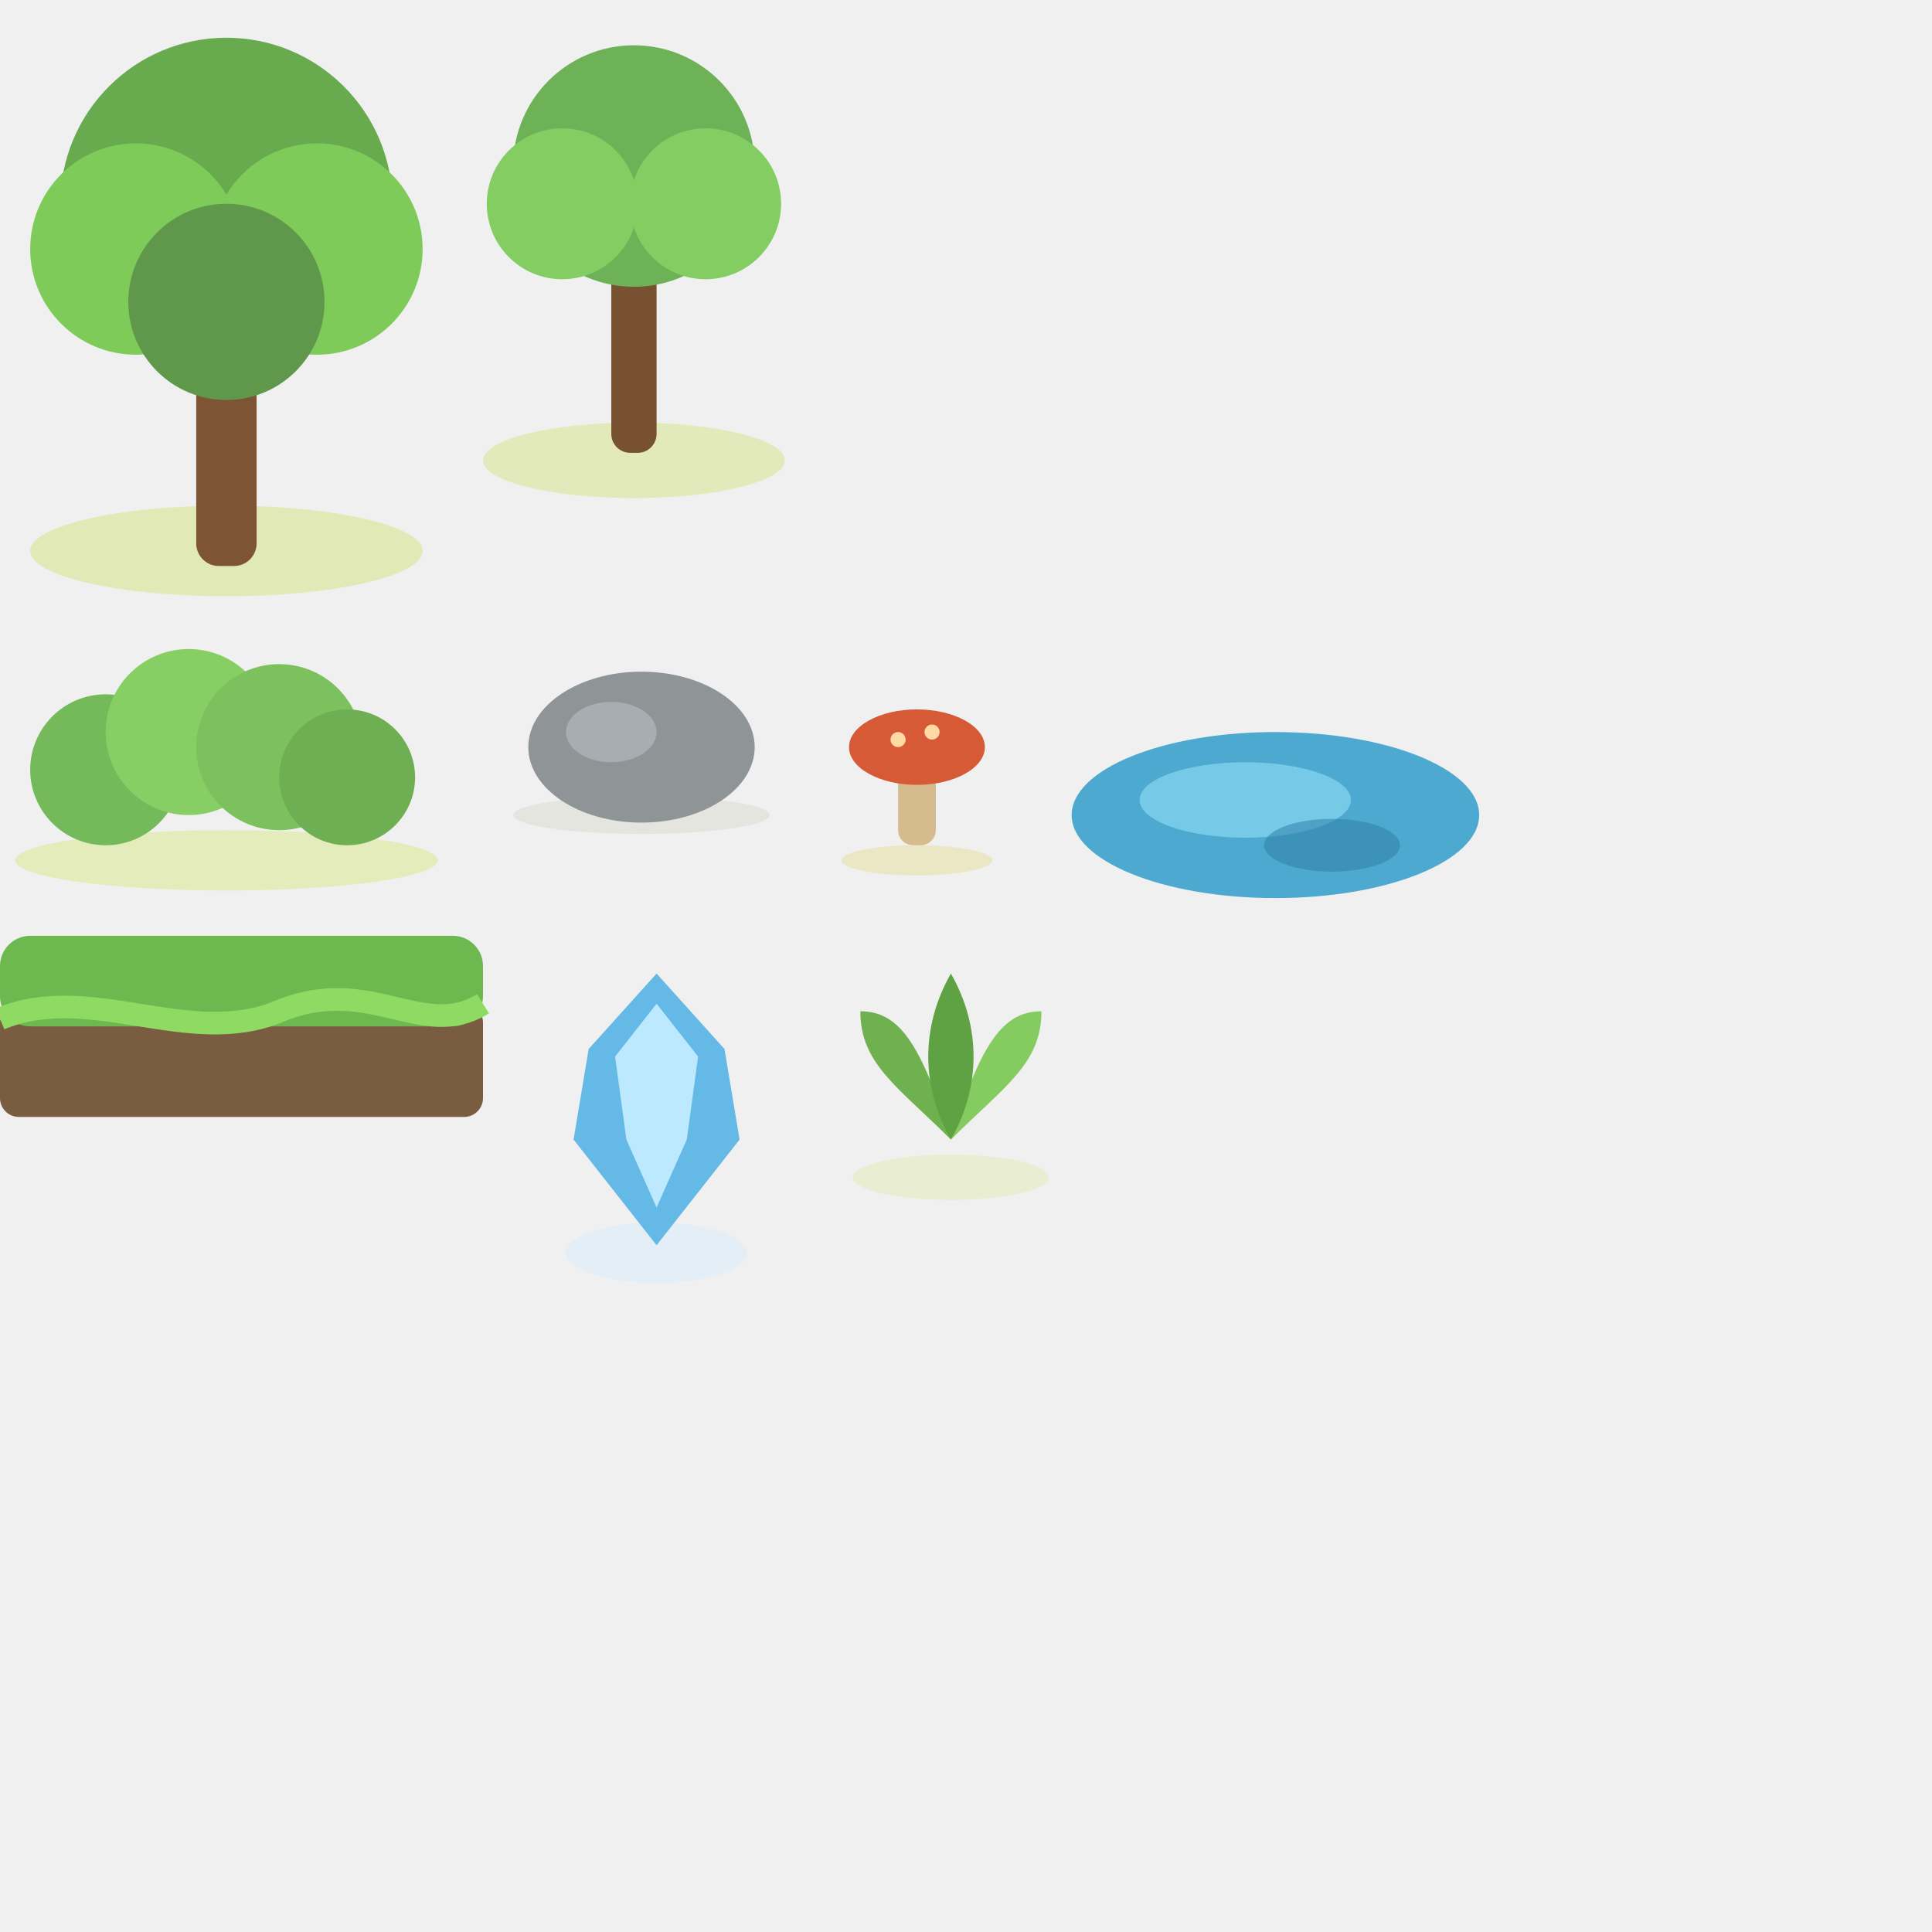
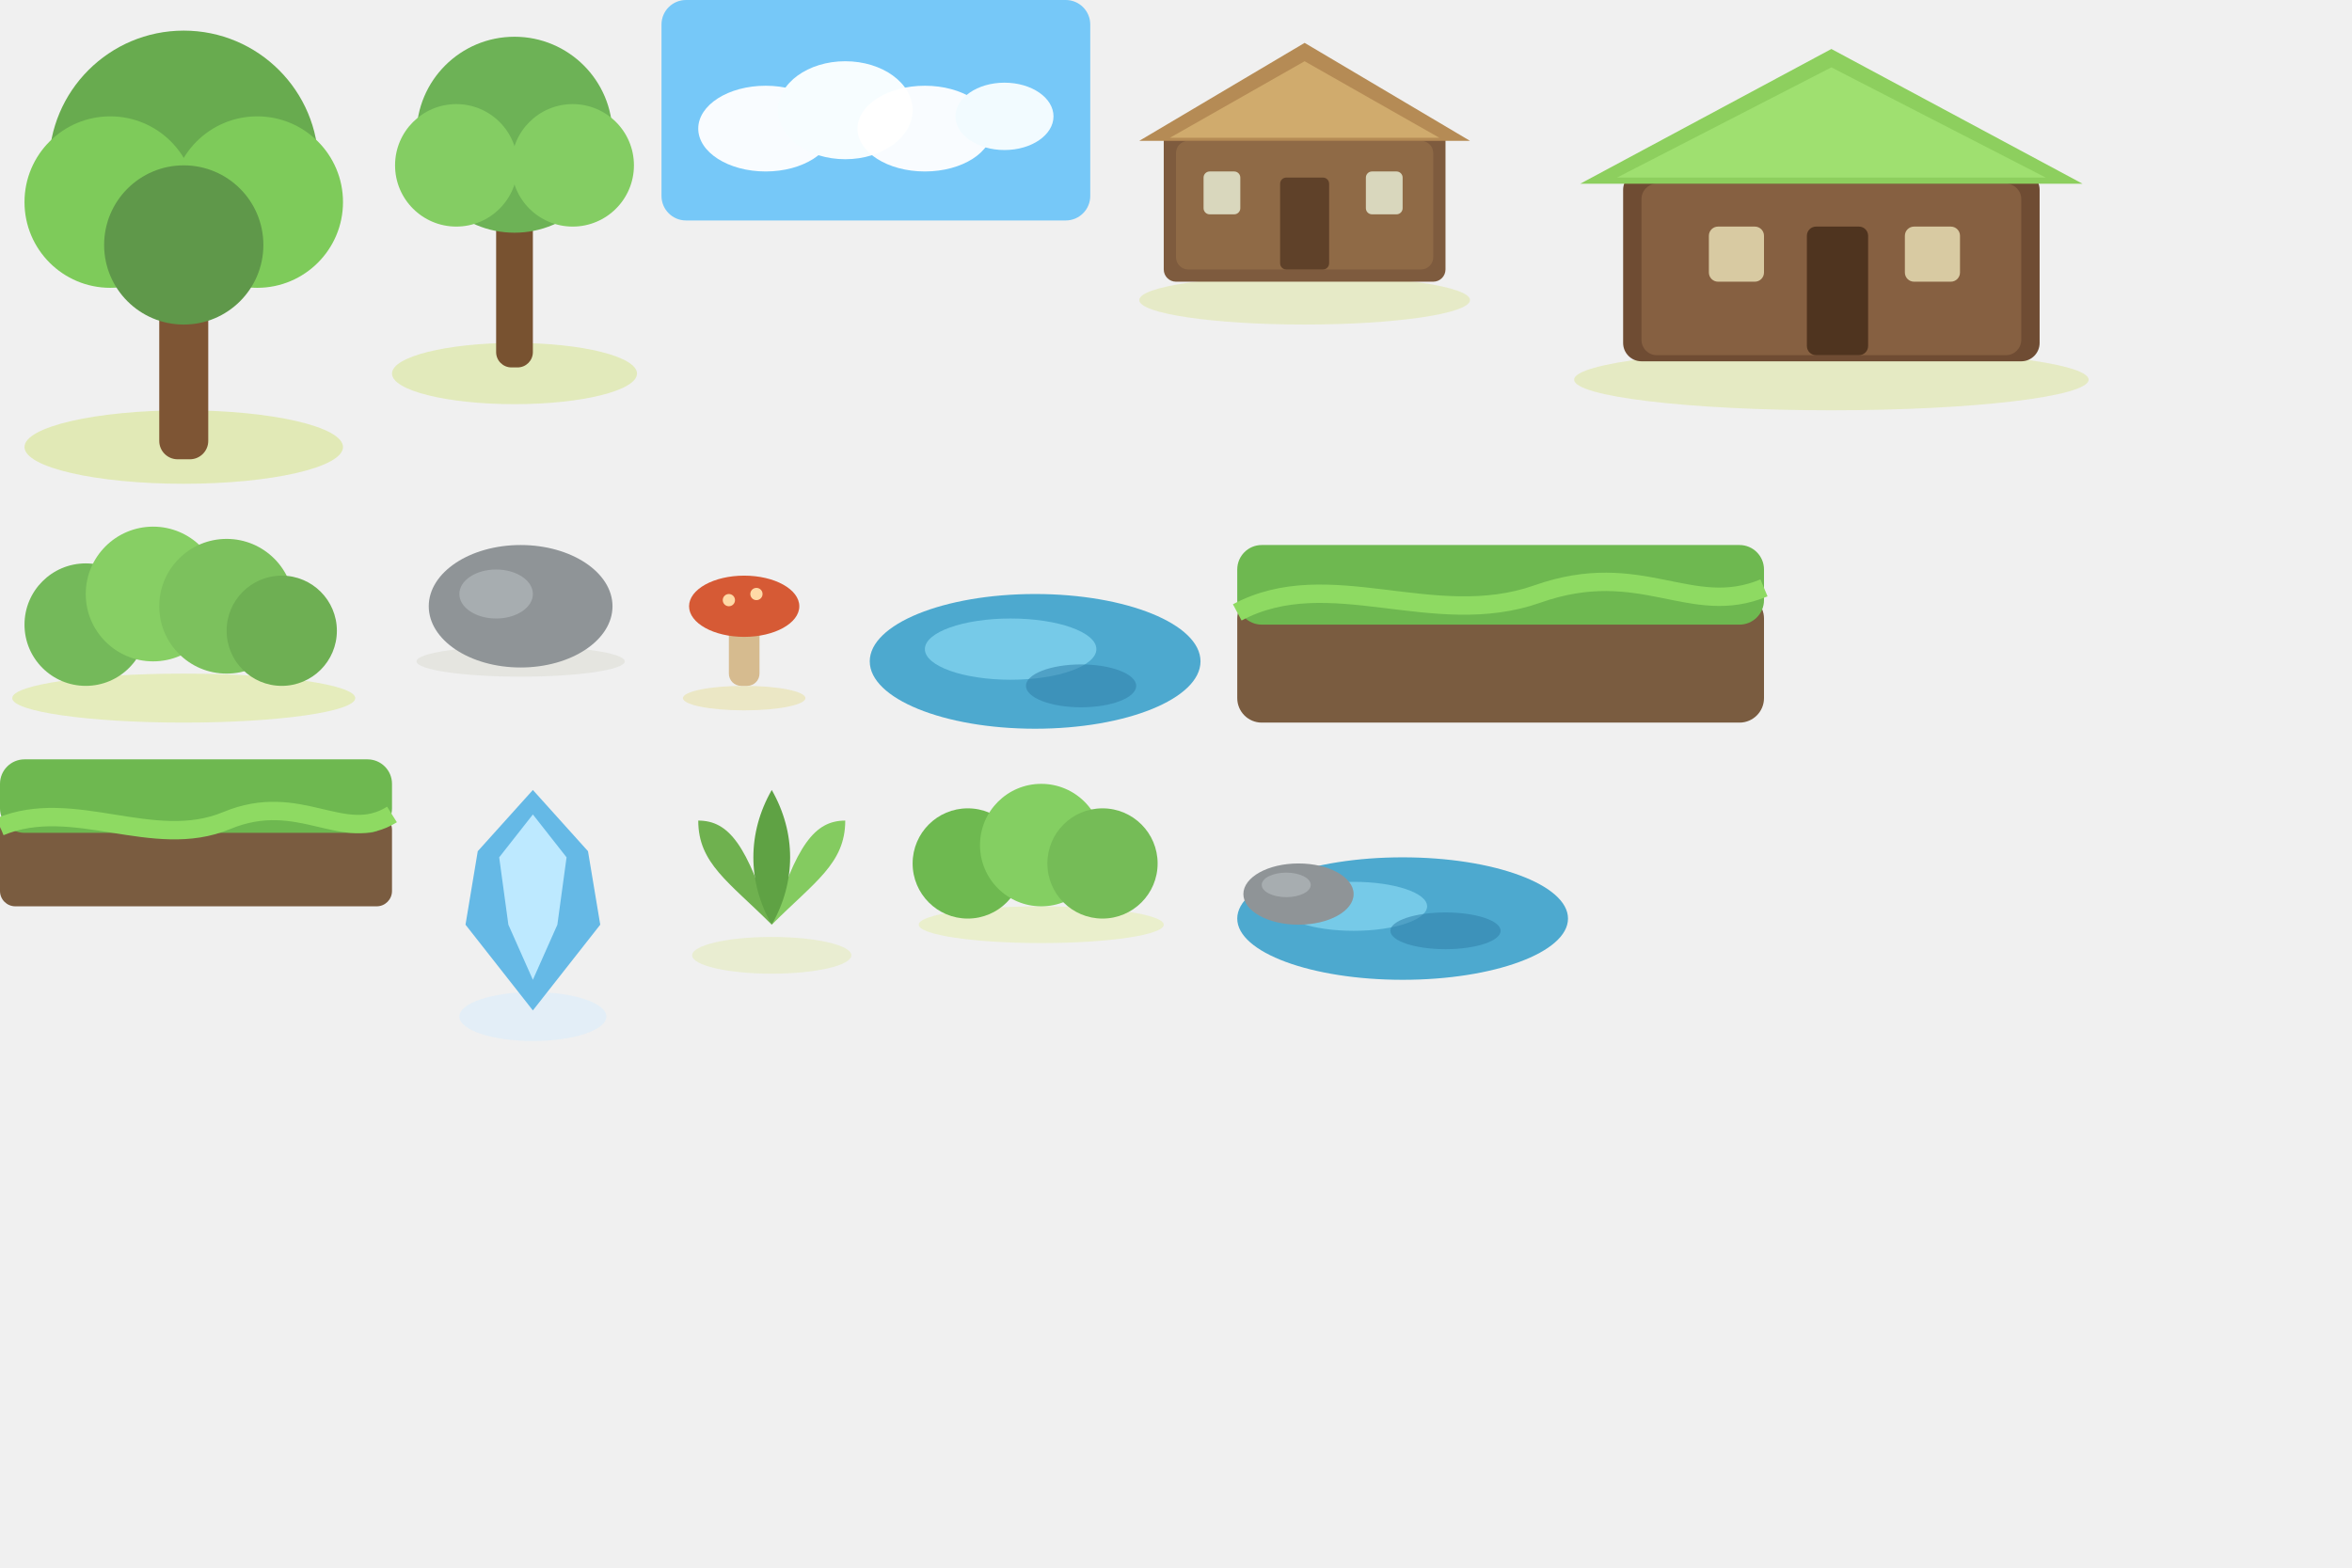
- <svg xmlns="http://www.w3.org/2000/svg" width="512" height="512" viewBox="0 0 512 512">
-   <rect width="512" height="512" fill="none" />
+ <svg xmlns="http://www.w3.org/2000/svg" width="768" height="512" viewBox="0 0 768 512">
+   <rect width="768" height="512" fill="none" />
  <g transform="translate(0 0)">
    <ellipse cx="60" cy="146" rx="52" ry="12" fill="#d7e58f" opacity="0.6" />
    <rect x="52" y="74" width="16" height="76" rx="6" fill="#7e5534" />
    <circle cx="60" cy="54" r="44" fill="#68ab4f" />
    <circle cx="36" cy="66" r="28" fill="#7ecb5a" />
    <circle cx="84" cy="66" r="28" fill="#7ecb5a" />
    <circle cx="60" cy="80" r="26" fill="#5f984a" />
  </g>
  <g transform="translate(120 0)">
    <ellipse cx="48" cy="122" rx="40" ry="10" fill="#d7e58f" opacity="0.55" />
    <rect x="42" y="62" width="12" height="58" rx="5" fill="#785230" />
    <circle cx="48" cy="44" r="32" fill="#6db256" />
    <circle cx="29" cy="54" r="20" fill="#84cd63" />
    <circle cx="67" cy="54" r="20" fill="#84cd63" />
+   </g>
+   <g transform="translate(216 0)">
+     <rect x="0" y="0" width="140" height="72" rx="8" fill="#76c8f8" />
+     <ellipse cx="34" cy="42" rx="22" ry="14" fill="#ffffff" opacity="0.95" />
+     <ellipse cx="60" cy="36" rx="22" ry="16" fill="#f7fdff" />
+     <ellipse cx="86" cy="42" rx="22" ry="14" fill="#ffffff" opacity="0.95" />
+     <ellipse cx="112" cy="38" rx="16" ry="11" fill="#f2fbff" />
+   </g>
+   <g transform="translate(360 0)">
+     <ellipse cx="66" cy="98" rx="54" ry="8" fill="#dfe6a6" opacity="0.55" />
+     <rect x="20" y="42" width="92" height="50" rx="4" fill="#7e5b3e" />
+     <rect x="24" y="46" width="84" height="42" rx="4" fill="#8f6a46" />
+     <polygon points="12,46 66,14 120,46" fill="#b58b55" />
+     <polygon points="22,45 66,20 110,45" fill="#d0ab6d" />
+     <rect x="58" y="58" width="16" height="30" rx="2" fill="#5f4129" />
+     <rect x="33" y="56" width="12" height="14" rx="2" fill="#d9d7bd" />
+     <rect x="86" y="56" width="12" height="14" rx="2" fill="#d9d7bd" />
+   </g>
+   <g transform="translate(500 0)">
+     <ellipse cx="98" cy="124" rx="84" ry="10" fill="#dde59e" opacity="0.55" />
+     <rect x="30" y="56" width="136" height="62" rx="6" fill="#6f4c33" />
+     <rect x="36" y="60" width="124" height="56" rx="5" fill="#866041" />
+     <polygon points="16,60 98,16 180,60" fill="#8dcf5e" />
+     <polygon points="28,58 98,22 168,58" fill="#9fe070" />
+     <rect x="90" y="74" width="20" height="42" rx="3" fill="#4f341f" />
+     <rect x="58" y="74" width="18" height="18" rx="3" fill="#d8caa2" />
+     <rect x="122" y="74" width="18" height="18" rx="3" fill="#d8caa2" />
  </g>
  <g transform="translate(0 170)">
    <ellipse cx="60" cy="58" rx="56" ry="8" fill="#dde99a" opacity="0.6" />
    <circle cx="28" cy="34" r="20" fill="#74b95a" />
    <circle cx="50" cy="24" r="22" fill="#87cf64" />
    <circle cx="74" cy="28" r="22" fill="#7cc15d" />
    <circle cx="92" cy="36" r="18" fill="#6eaf53" />
  </g>
  <g transform="translate(132 170)">
    <ellipse cx="38" cy="46" rx="34" ry="5" fill="#d7d8cd" opacity="0.45" />
    <ellipse cx="38" cy="28" rx="30" ry="20" fill="#8f9497" />
    <ellipse cx="30" cy="24" rx="12" ry="8" fill="#b8bec1" opacity="0.6" />
  </g>
  <g transform="translate(216 170)">
    <ellipse cx="27" cy="58" rx="20" ry="4" fill="#e6de9a" opacity="0.5" />
    <rect x="22" y="30" width="10" height="24" rx="4" fill="#d6bb8f" />
    <ellipse cx="27" cy="28" rx="18" ry="10" fill="#d65a35" />
    <circle cx="22" cy="26" r="2" fill="#ffd9a6" />
    <circle cx="31" cy="24" r="2" fill="#ffd9a6" />
  </g>
  <g transform="translate(278 170)">
    <ellipse cx="60" cy="46" rx="54" ry="22" fill="#4da9cf" />
    <ellipse cx="52" cy="42" rx="28" ry="10" fill="#87d8f2" opacity="0.7" />
    <ellipse cx="75" cy="54" rx="18" ry="7" fill="#2f7fa9" opacity="0.55" />
  </g>
+   <g transform="translate(404 170)">
+     <rect x="0" y="24" width="172" height="42" rx="8" fill="#7a5c40" />
+     <rect x="0" y="8" width="172" height="26" rx="8" fill="#6eb850" />
+     <path d="M0 30 C30 14, 64 36, 98 24 S148 32, 172 22" stroke="#8eda62" stroke-width="6" fill="none" />
+   </g>
  <g transform="translate(0 248)">
    <rect x="0" y="18" width="128" height="30" rx="5" fill="#7a5c40" />
    <rect x="0" y="0" width="128" height="24" rx="8" fill="#6eb850" />
    <path d="M0 22 C24 12, 50 30, 74 20 S112 28, 128 18" stroke="#8eda62" stroke-width="6" fill="none" />
  </g>
  <g transform="translate(138 248)">
    <ellipse cx="36" cy="84" rx="24" ry="8" fill="#d3ecff" opacity="0.45" />
    <path d="M36 10 L54 30 L58 54 L36 82 L14 54 L18 30 Z" fill="#65b9e6" />
    <path d="M36 18 L47 32 L44 54 L36 72 L28 54 L25 32 Z" fill="#bde9ff" />
  </g>
  <g transform="translate(220 248)">
    <ellipse cx="32" cy="64" rx="26" ry="6" fill="#dfe9a2" opacity="0.4" />
    <path d="M32 54 C18 40, 8 34, 8 20 C18 20, 24 28, 32 54" fill="#6fb14f" />
    <path d="M32 54 C46 40, 56 34, 56 20 C46 20, 40 28, 32 54" fill="#84cb60" />
    <path d="M32 54 C24 40, 24 24, 32 10 C40 24, 40 40, 32 54" fill="#5fa244" />
  </g>
+   <g transform="translate(292 248)">
+     <ellipse cx="48" cy="54" rx="40" ry="6" fill="#e4eea8" opacity="0.5" />
+     <circle cx="24" cy="34" r="18" fill="#6eb950" />
+     <circle cx="48" cy="28" r="20" fill="#84cf62" />
+     <circle cx="68" cy="34" r="18" fill="#75bc57" />
+   </g>
+   <g transform="translate(398 248)">
+     <ellipse cx="60" cy="52" rx="54" ry="20" fill="#4da9cf" />
+     <ellipse cx="44" cy="48" rx="24" ry="8" fill="#87d8f2" opacity="0.7" />
+     <ellipse cx="74" cy="56" rx="18" ry="6" fill="#2f7fa9" opacity="0.55" />
+     <ellipse cx="26" cy="44" rx="18" ry="10" fill="#8f9497" />
+     <ellipse cx="22" cy="41" rx="8" ry="4" fill="#b8bec1" opacity="0.6" />
+   </g>
</svg>
